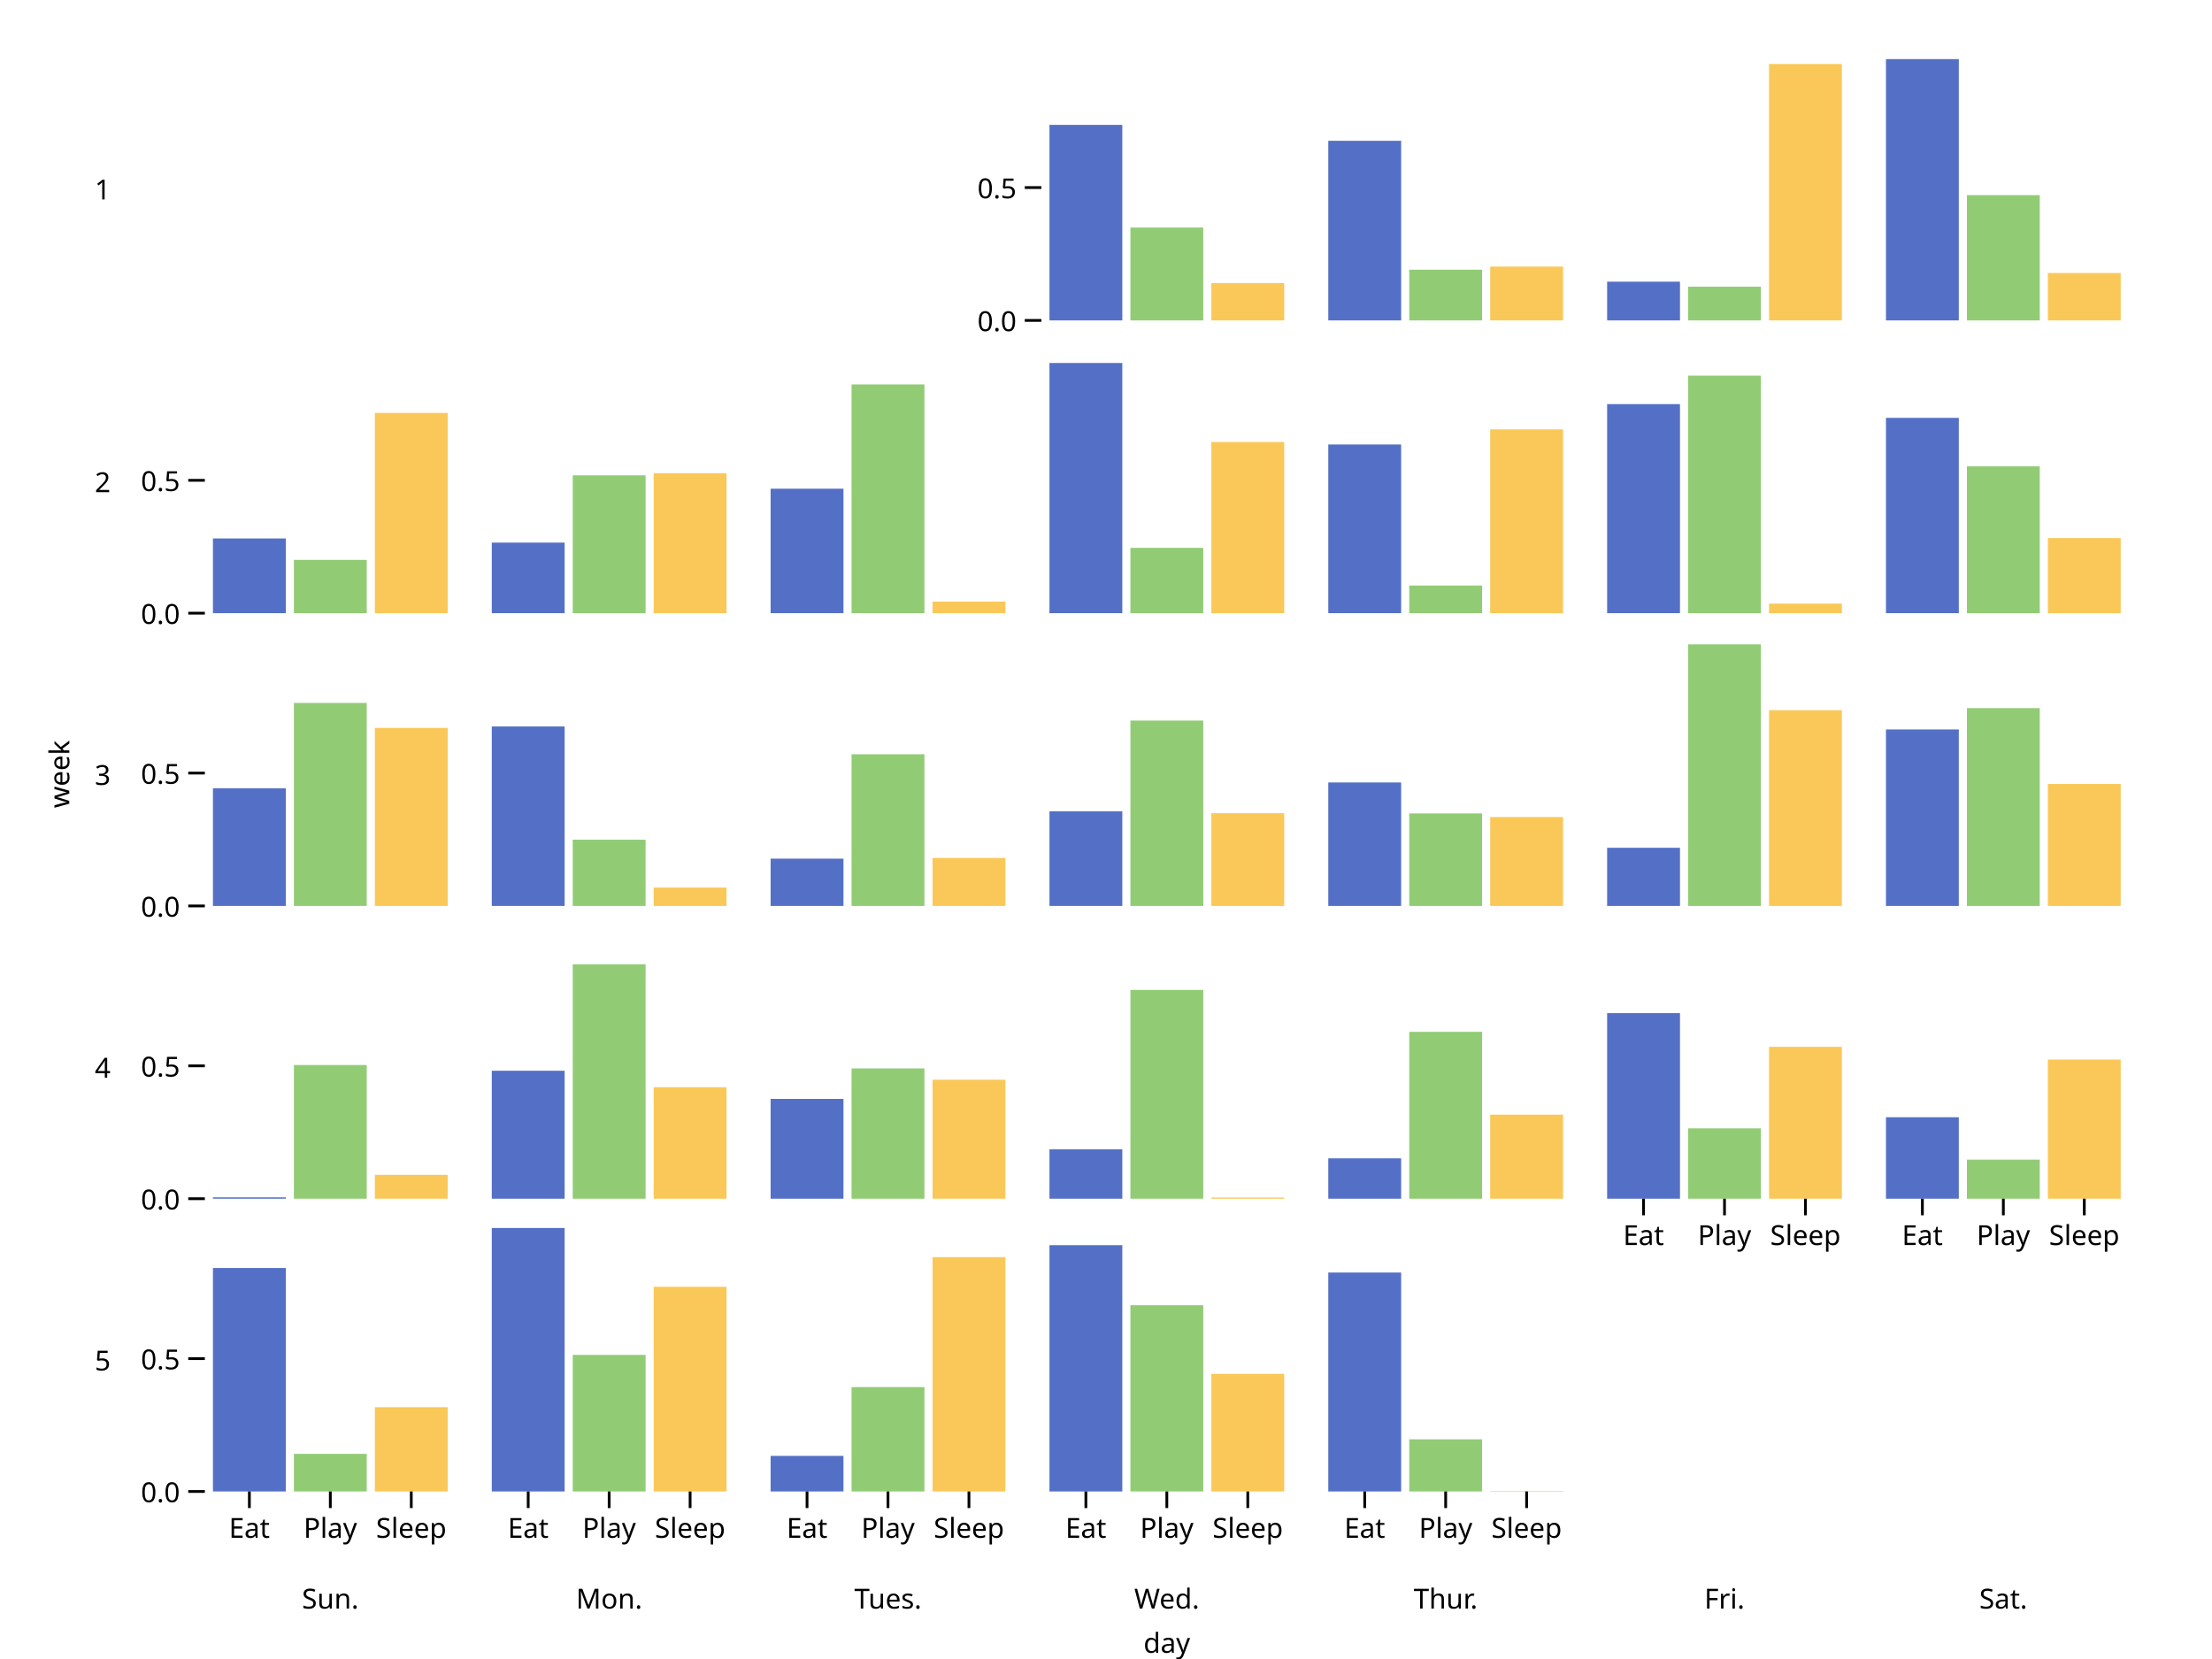
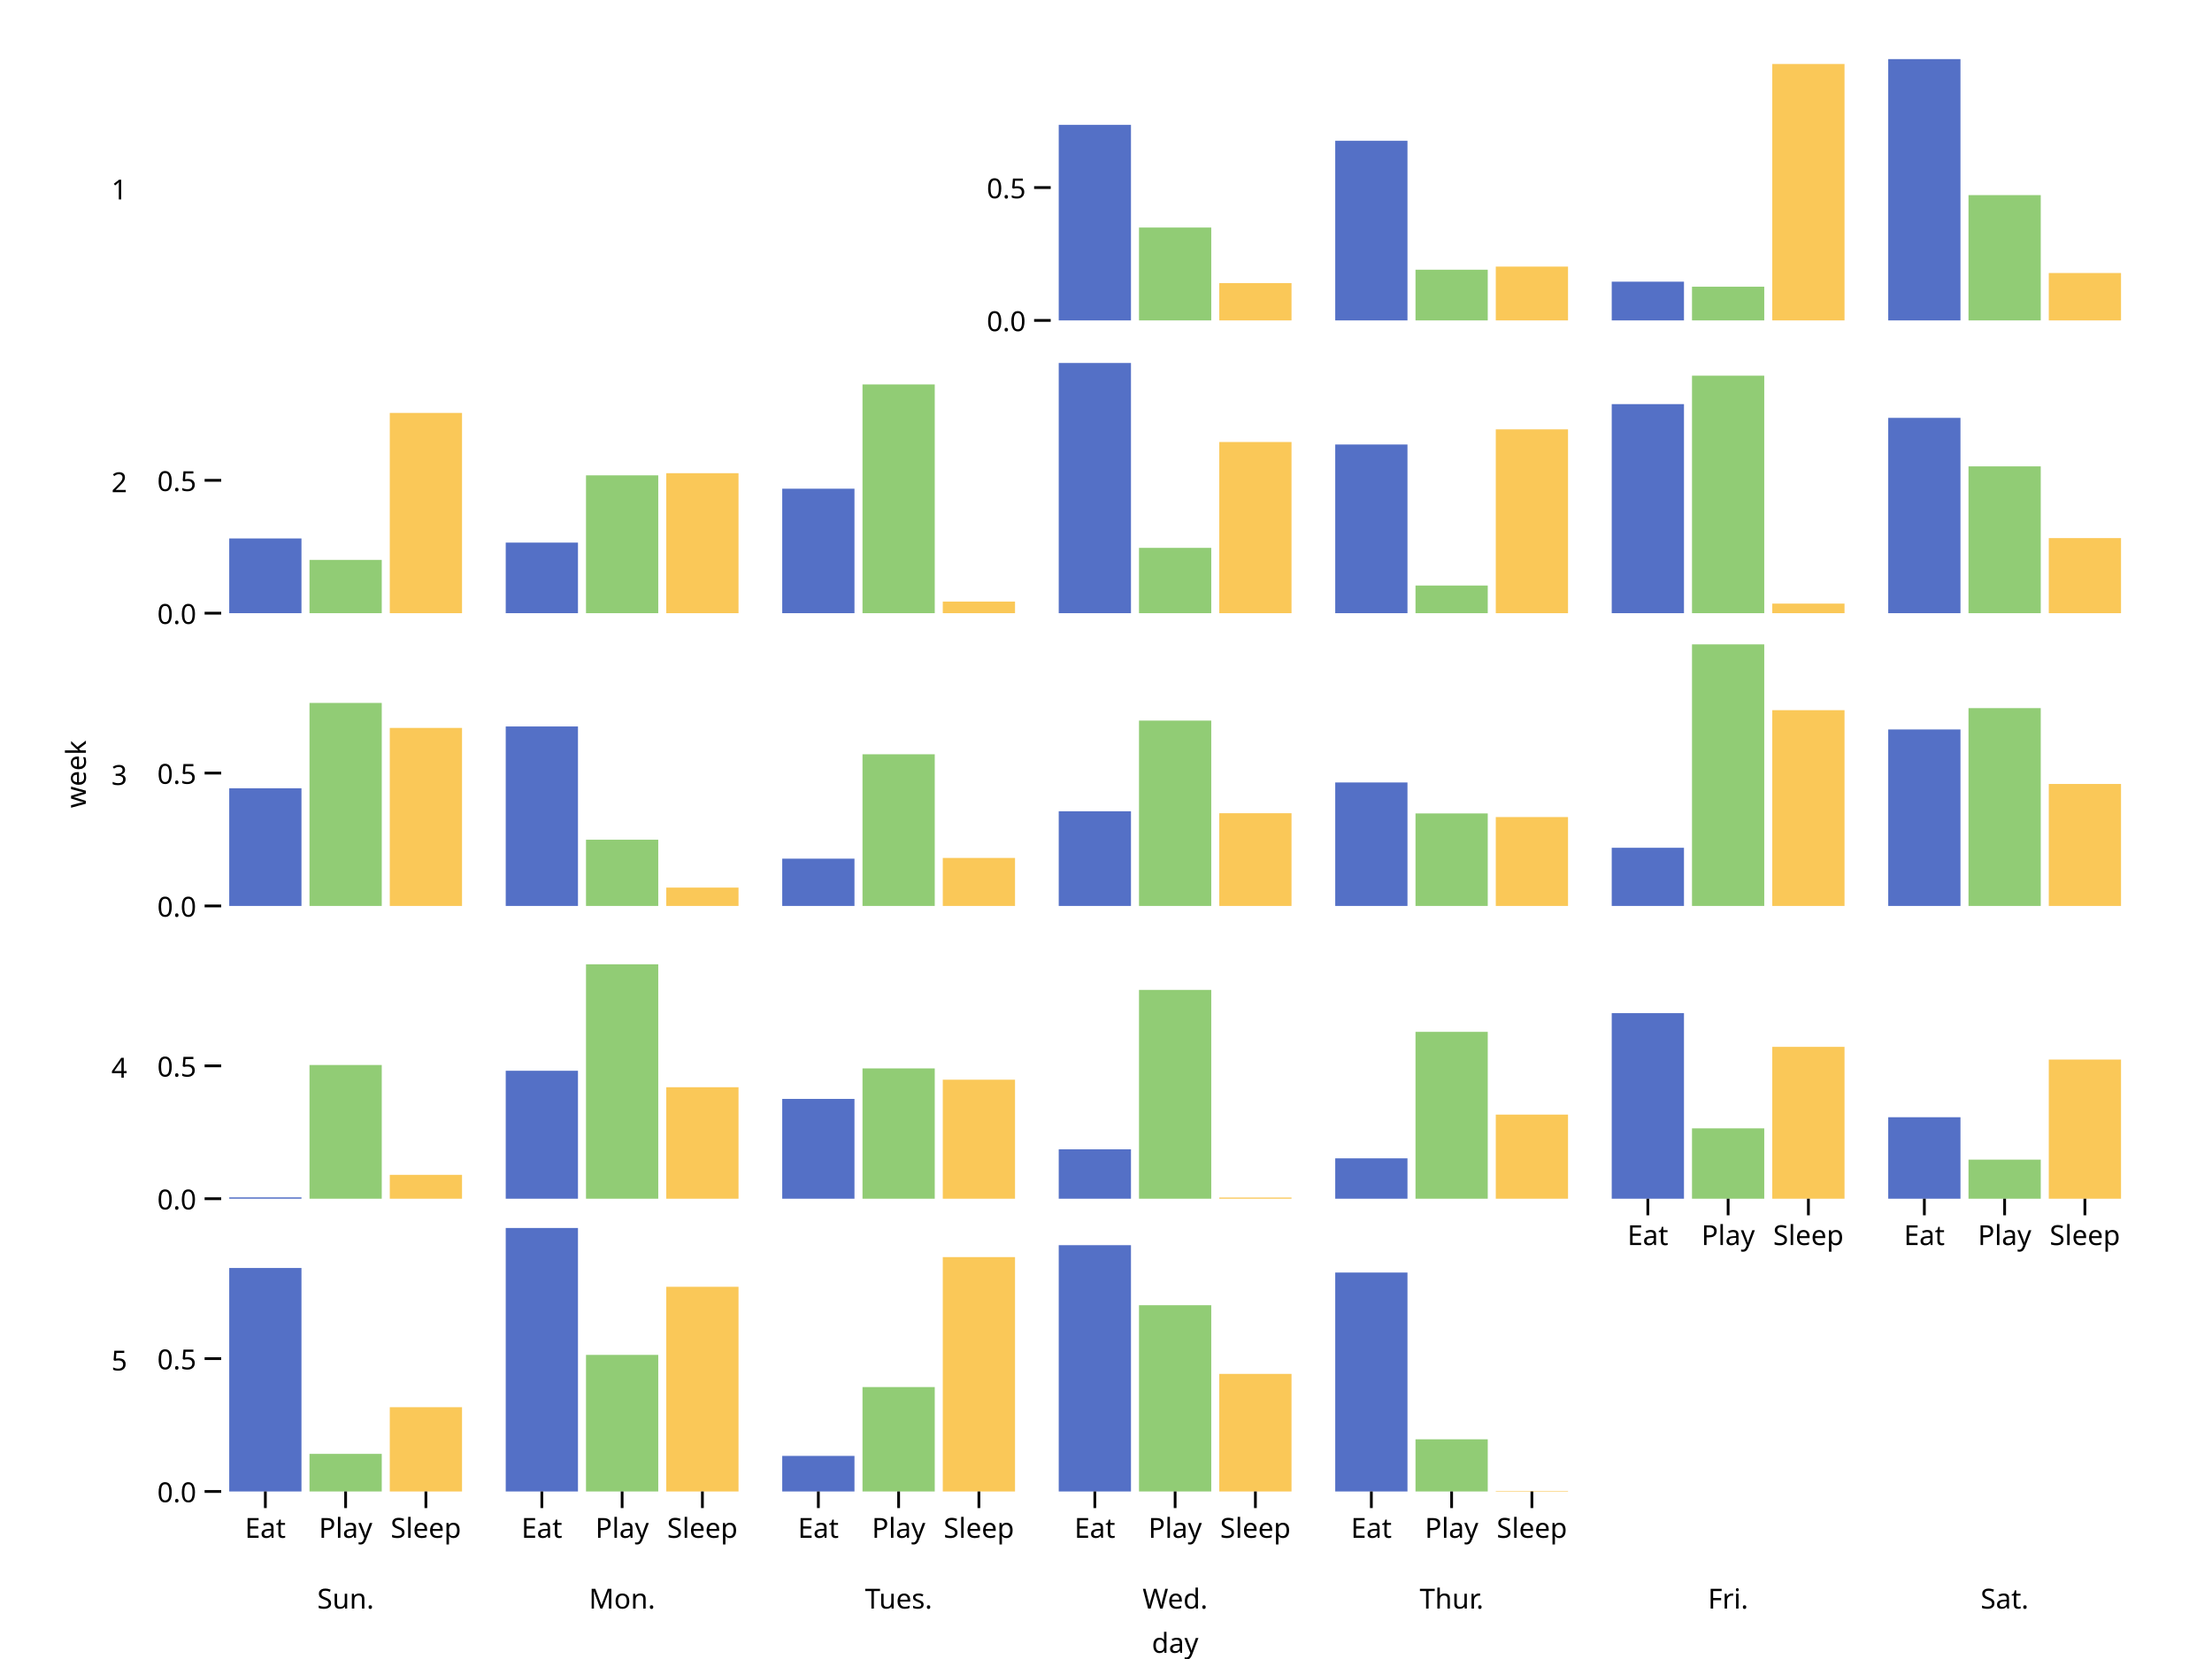
<svg xmlns="http://www.w3.org/2000/svg" width="800" height="600" viewBox="0 0 800 600">
-   <line x1="119.465" y1="550" x2="119.465" y2="550" stroke="currentColor" stroke-width="1" />
-   <line x1="220.31" y1="550" x2="220.31" y2="550" stroke="currentColor" stroke-width="1" />
-   <line x1="321.155" y1="550" x2="321.155" y2="550" stroke="currentColor" stroke-width="1" />
-   <line x1="422" y1="550" x2="422" y2="550" stroke="currentColor" stroke-width="1" />
-   <line x1="522.845" y1="550" x2="522.845" y2="550" stroke="currentColor" stroke-width="1" />
-   <line x1="623.69" y1="550" x2="623.69" y2="550" stroke="currentColor" stroke-width="1" />
-   <line x1="724.535" y1="550" x2="724.535" y2="550" stroke="currentColor" stroke-width="1" />
-   <text x="119.465" y="574" font-family="system-ui, sans-serif" font-size="10" text-anchor="middle" dominant-baseline="text-before-edge" fill="currentColor">Sun.</text>
-   <text x="220.31" y="574" font-family="system-ui, sans-serif" font-size="10" text-anchor="middle" dominant-baseline="text-before-edge" fill="currentColor">Mon.</text>
-   <text x="321.155" y="574" font-family="system-ui, sans-serif" font-size="10" text-anchor="middle" dominant-baseline="text-before-edge" fill="currentColor">Tues.</text>
-   <text x="422" y="574" font-family="system-ui, sans-serif" font-size="10" text-anchor="middle" dominant-baseline="text-before-edge" fill="currentColor">Wed.</text>
-   <text x="522.845" y="574" font-family="system-ui, sans-serif" font-size="10" text-anchor="middle" dominant-baseline="text-before-edge" fill="currentColor">Thur.</text>
-   <text x="623.69" y="574" font-family="system-ui, sans-serif" font-size="10" text-anchor="middle" dominant-baseline="text-before-edge" fill="currentColor">Fri.</text>
-   <text x="724.535" y="574" font-family="system-ui, sans-serif" font-size="10" text-anchor="middle" dominant-baseline="text-before-edge" fill="currentColor">Sat.</text>
-   <text x="422" y="590" font-family="system-ui, sans-serif" font-size="10" text-anchor="middle" dominant-baseline="text-before-edge" fill="currentColor">day</text>
-   <line x1="64" y1="68.235" x2="64" y2="68.235" stroke="currentColor" stroke-width="1" />
-   <line x1="64" y1="174.118" x2="64" y2="174.118" stroke="currentColor" stroke-width="1" />
-   <line x1="64" y1="280" x2="64" y2="280" stroke="currentColor" stroke-width="1" />
-   <line x1="64" y1="385.882" x2="64" y2="385.882" stroke="currentColor" stroke-width="1" />
-   <line x1="64" y1="491.765" x2="64" y2="491.765" stroke="currentColor" stroke-width="1" />
-   <text x="40" y="68.235" font-family="system-ui, sans-serif" font-size="10" text-anchor="end" dominant-baseline="central" fill="currentColor">1</text>
-   <text x="40" y="174.118" font-family="system-ui, sans-serif" font-size="10" text-anchor="end" dominant-baseline="central" fill="currentColor">2</text>
-   <text x="40" y="280" font-family="system-ui, sans-serif" font-size="10" text-anchor="end" dominant-baseline="central" fill="currentColor">3</text>
-   <text x="40" y="385.882" font-family="system-ui, sans-serif" font-size="10" text-anchor="end" dominant-baseline="central" fill="currentColor">4</text>
-   <text x="40" y="491.765" font-family="system-ui, sans-serif" font-size="10" text-anchor="end" dominant-baseline="central" fill="currentColor">5</text>
-   <text x="28" y="280" transform="rotate(-90,28,280)" font-family="system-ui, sans-serif" font-size="10" text-anchor="middle" dominant-baseline="text-after-edge" fill="currentColor">week</text>
-   <g transform="translate(376.6197,20.58824)">
-     <rect x="2.928" y="24.571" width="26.35" height="70.724" fill="#5470c6" />
-     <rect x="32.205" y="61.703" width="26.35" height="33.591" fill="#91cc75" />
-     <rect x="61.483" y="81.799" width="26.35" height="13.495" fill="#fac858" />
-     <line x1="0" y1="95.294" x2="-6" y2="95.294" stroke="currentColor" stroke-width="1" />
-     <line x1="0" y1="47.245" x2="-6" y2="47.245" stroke="currentColor" stroke-width="1" />
-     <text x="-9" y="95.294" font-family="system-ui, sans-serif" font-size="10" text-anchor="end" dominant-baseline="central" fill="currentColor">0.0</text>
-     <text x="-9" y="47.245" font-family="system-ui, sans-serif" font-size="10" text-anchor="end" dominant-baseline="central" fill="currentColor">0.5</text>
-   </g>
-   <g transform="translate(376.6197,126.4706)">
-     <rect x="2.928" y="4.807" width="26.35" height="90.487" fill="#5470c6" />
-     <rect x="32.205" y="71.669" width="26.35" height="23.625" fill="#91cc75" />
-     <rect x="61.483" y="33.385" width="26.35" height="61.909" fill="#fac858" />
-   </g>
-   <g transform="translate(376.6197,232.3529)">
-     <rect x="2.928" y="61.053" width="26.35" height="34.241" fill="#5470c6" />
-     <rect x="32.205" y="28.255" width="26.35" height="67.039" fill="#91cc75" />
-     <rect x="61.483" y="61.758" width="26.35" height="33.536" fill="#fac858" />
-   </g>
-   <g transform="translate(376.6197,338.2353)">
-     <rect x="2.928" y="77.426" width="26.35" height="17.868" fill="#5470c6" />
-     <rect x="32.205" y="19.779" width="26.35" height="75.515" fill="#91cc75" />
-     <rect x="61.483" y="94.867" width="26.35" height="0.427" fill="#fac858" />
-   </g>
-   <g transform="translate(376.6197,444.1176)">
-     <rect x="2.928" y="6.215" width="26.35" height="89.08" fill="#5470c6" />
-     <rect x="32.205" y="27.934" width="26.35" height="67.36" fill="#91cc75" />
-     <rect x="61.483" y="52.768" width="26.35" height="42.527" fill="#fac858" />
-     <line x1="16.103" y1="95.294" x2="16.103" y2="101.294" stroke="currentColor" stroke-width="1" />
-     <line x1="45.38" y1="95.294" x2="45.38" y2="101.294" stroke="currentColor" stroke-width="1" />
-     <line x1="74.658" y1="95.294" x2="74.658" y2="101.294" stroke="currentColor" stroke-width="1" />
-     <text x="16.103" y="104.294" font-family="system-ui, sans-serif" font-size="10" text-anchor="middle" dominant-baseline="text-before-edge" fill="currentColor">Eat</text>
-     <text x="45.38" y="104.294" font-family="system-ui, sans-serif" font-size="10" text-anchor="middle" dominant-baseline="text-before-edge" fill="currentColor">Play</text>
-     <text x="74.658" y="104.294" font-family="system-ui, sans-serif" font-size="10" text-anchor="middle" dominant-baseline="text-before-edge" fill="currentColor">Sleep</text>
-   </g>
-   <g transform="translate(477.4648,20.58824)">
-     <rect x="2.928" y="30.329" width="26.35" height="64.965" fill="#5470c6" />
-     <rect x="32.205" y="76.958" width="26.35" height="18.337" fill="#91cc75" />
-     <rect x="61.483" y="75.83" width="26.35" height="19.464" fill="#fac858" />
-   </g>
-   <g transform="translate(477.4648,126.4706)">
-     <rect x="2.928" y="34.286" width="26.35" height="61.009" fill="#5470c6" />
-     <rect x="32.205" y="85.294" width="26.35" height="10" fill="#91cc75" />
-     <rect x="61.483" y="28.815" width="26.35" height="66.479" fill="#fac858" />
-   </g>
-   <g transform="translate(477.4648,232.3529)">
-     <rect x="2.928" y="50.635" width="26.35" height="44.659" fill="#5470c6" />
-     <rect x="32.205" y="61.835" width="26.35" height="33.459" fill="#91cc75" />
-     <rect x="61.483" y="63.147" width="26.35" height="32.147" fill="#fac858" />
-   </g>
-   <g transform="translate(477.4648,338.2353)">
-     <rect x="2.928" y="80.695" width="26.35" height="14.599" fill="#5470c6" />
-     <rect x="32.205" y="34.943" width="26.35" height="60.351" fill="#91cc75" />
-     <rect x="61.483" y="64.877" width="26.35" height="30.417" fill="#fac858" />
-   </g>
-   <g transform="translate(477.4648,444.1176)">
-     <rect x="2.928" y="16.112" width="26.35" height="79.182" fill="#5470c6" />
-     <rect x="32.205" y="76.428" width="26.35" height="18.866" fill="#91cc75" />
-     <rect x="61.483" y="95.104" width="26.35" height="0.19" fill="#fac858" />
-     <line x1="16.103" y1="95.294" x2="16.103" y2="101.294" stroke="currentColor" stroke-width="1" />
-     <line x1="45.38" y1="95.294" x2="45.38" y2="101.294" stroke="currentColor" stroke-width="1" />
-     <line x1="74.658" y1="95.294" x2="74.658" y2="101.294" stroke="currentColor" stroke-width="1" />
-     <text x="16.103" y="104.294" font-family="system-ui, sans-serif" font-size="10" text-anchor="middle" dominant-baseline="text-before-edge" fill="currentColor">Eat</text>
-     <text x="45.38" y="104.294" font-family="system-ui, sans-serif" font-size="10" text-anchor="middle" dominant-baseline="text-before-edge" fill="currentColor">Play</text>
-     <text x="74.658" y="104.294" font-family="system-ui, sans-serif" font-size="10" text-anchor="middle" dominant-baseline="text-before-edge" fill="currentColor">Sleep</text>
-   </g>
-   <g transform="translate(578.3099,20.58824)">
-     <rect x="2.928" y="81.283" width="26.35" height="14.011" fill="#5470c6" />
-     <rect x="32.205" y="83.102" width="26.35" height="12.192" fill="#91cc75" />
-     <rect x="61.483" y="2.559" width="26.35" height="92.735" fill="#fac858" />
-   </g>
-   <g transform="translate(578.3099,126.4706)">
-     <rect x="2.928" y="19.686" width="26.35" height="75.608" fill="#5470c6" />
-     <rect x="32.205" y="9.387" width="26.35" height="85.907" fill="#91cc75" />
-     <rect x="61.483" y="91.829" width="26.35" height="3.465" fill="#fac858" />
-   </g>
-   <g transform="translate(578.3099,232.3529)">
-     <rect x="2.928" y="74.255" width="26.35" height="21.039" fill="#5470c6" />
-     <rect x="32.205" y="0.691" width="26.35" height="94.603" fill="#91cc75" />
-     <rect x="61.483" y="24.491" width="26.35" height="70.804" fill="#fac858" />
-   </g>
-   <g transform="translate(578.3099,338.2353)">
-     <rect x="2.928" y="28.183" width="26.35" height="67.111" fill="#5470c6" />
-     <rect x="32.205" y="69.855" width="26.35" height="25.439" fill="#91cc75" />
-     <rect x="61.483" y="40.372" width="26.35" height="54.922" fill="#fac858" />
-     <line x1="16.103" y1="95.294" x2="16.103" y2="101.294" stroke="currentColor" stroke-width="1" />
-     <line x1="45.38" y1="95.294" x2="45.38" y2="101.294" stroke="currentColor" stroke-width="1" />
-     <line x1="74.658" y1="95.294" x2="74.658" y2="101.294" stroke="currentColor" stroke-width="1" />
-     <text x="16.103" y="104.294" font-family="system-ui, sans-serif" font-size="10" text-anchor="middle" dominant-baseline="text-before-edge" fill="currentColor">Eat</text>
-     <text x="45.38" y="104.294" font-family="system-ui, sans-serif" font-size="10" text-anchor="middle" dominant-baseline="text-before-edge" fill="currentColor">Play</text>
-     <text x="74.658" y="104.294" font-family="system-ui, sans-serif" font-size="10" text-anchor="middle" dominant-baseline="text-before-edge" fill="currentColor">Sleep</text>
-   </g>
-   <g transform="translate(679.1549,20.58824)">
-     <rect x="2.928" y="0.789" width="26.35" height="94.505" fill="#5470c6" />
-     <rect x="32.205" y="49.98" width="26.35" height="45.314" fill="#91cc75" />
-     <rect x="61.483" y="78.148" width="26.35" height="17.147" fill="#fac858" />
-   </g>
-   <g transform="translate(679.1549,126.4706)">
-     <rect x="2.928" y="24.655" width="26.35" height="70.639" fill="#5470c6" />
-     <rect x="32.205" y="42.198" width="26.35" height="53.096" fill="#91cc75" />
-     <rect x="61.483" y="68.139" width="26.35" height="27.156" fill="#fac858" />
-   </g>
-   <g transform="translate(679.1549,232.3529)">
-     <rect x="2.928" y="31.463" width="26.35" height="63.831" fill="#5470c6" />
-     <rect x="32.205" y="23.75" width="26.35" height="71.544" fill="#91cc75" />
-     <rect x="61.483" y="51.177" width="26.35" height="44.117" fill="#fac858" />
-   </g>
-   <g transform="translate(679.1549,338.2353)">
-     <rect x="2.928" y="65.827" width="26.35" height="29.467" fill="#5470c6" />
-     <rect x="32.205" y="81.165" width="26.35" height="14.129" fill="#91cc75" />
-     <rect x="61.483" y="44.97" width="26.35" height="50.324" fill="#fac858" />
-     <line x1="16.103" y1="95.294" x2="16.103" y2="101.294" stroke="currentColor" stroke-width="1" />
-     <line x1="45.38" y1="95.294" x2="45.38" y2="101.294" stroke="currentColor" stroke-width="1" />
-     <line x1="74.658" y1="95.294" x2="74.658" y2="101.294" stroke="currentColor" stroke-width="1" />
-     <text x="16.103" y="104.294" font-family="system-ui, sans-serif" font-size="10" text-anchor="middle" dominant-baseline="text-before-edge" fill="currentColor">Eat</text>
-     <text x="45.38" y="104.294" font-family="system-ui, sans-serif" font-size="10" text-anchor="middle" dominant-baseline="text-before-edge" fill="currentColor">Play</text>
-     <text x="74.658" y="104.294" font-family="system-ui, sans-serif" font-size="10" text-anchor="middle" dominant-baseline="text-before-edge" fill="currentColor">Sleep</text>
-   </g>
-   <g transform="translate(74.08451,126.4706)">
-     <rect x="2.928" y="68.268" width="26.35" height="27.026" fill="#5470c6" />
-     <rect x="32.205" y="76.023" width="26.35" height="19.271" fill="#91cc75" />
-     <rect x="61.483" y="22.866" width="26.35" height="72.428" fill="#fac858" />
-     <line x1="0" y1="95.294" x2="-6" y2="95.294" stroke="currentColor" stroke-width="1" />
-     <line x1="0" y1="47.245" x2="-6" y2="47.245" stroke="currentColor" stroke-width="1" />
-     <text x="-9" y="95.294" font-family="system-ui, sans-serif" font-size="10" text-anchor="end" dominant-baseline="central" fill="currentColor">0.0</text>
-     <text x="-9" y="47.245" font-family="system-ui, sans-serif" font-size="10" text-anchor="end" dominant-baseline="central" fill="currentColor">0.5</text>
-   </g>
-   <g transform="translate(74.08451,232.3529)">
-     <rect x="2.928" y="52.741" width="26.35" height="42.553" fill="#5470c6" />
-     <rect x="32.205" y="21.869" width="26.35" height="73.425" fill="#91cc75" />
-     <rect x="61.483" y="30.906" width="26.35" height="64.388" fill="#fac858" />
-     <line x1="0" y1="95.294" x2="-6" y2="95.294" stroke="currentColor" stroke-width="1" />
-     <line x1="0" y1="47.245" x2="-6" y2="47.245" stroke="currentColor" stroke-width="1" />
-     <text x="-9" y="95.294" font-family="system-ui, sans-serif" font-size="10" text-anchor="end" dominant-baseline="central" fill="currentColor">0.0</text>
-     <text x="-9" y="47.245" font-family="system-ui, sans-serif" font-size="10" text-anchor="end" dominant-baseline="central" fill="currentColor">0.5</text>
-   </g>
-   <g transform="translate(74.08451,338.2353)">
-     <rect x="2.928" y="94.803" width="26.35" height="0.491" fill="#5470c6" />
-     <rect x="32.205" y="46.938" width="26.35" height="48.356" fill="#91cc75" />
-     <rect x="61.483" y="86.661" width="26.35" height="8.633" fill="#fac858" />
-     <line x1="0" y1="95.294" x2="-6" y2="95.294" stroke="currentColor" stroke-width="1" />
-     <line x1="0" y1="47.245" x2="-6" y2="47.245" stroke="currentColor" stroke-width="1" />
-     <text x="-9" y="95.294" font-family="system-ui, sans-serif" font-size="10" text-anchor="end" dominant-baseline="central" fill="currentColor">0.0</text>
-     <text x="-9" y="47.245" font-family="system-ui, sans-serif" font-size="10" text-anchor="end" dominant-baseline="central" fill="currentColor">0.5</text>
-   </g>
-   <g transform="translate(74.08451,444.1176)">
-     <rect x="2.928" y="14.466" width="26.35" height="80.828" fill="#5470c6" />
-     <rect x="32.205" y="81.692" width="26.35" height="13.602" fill="#91cc75" />
-     <rect x="61.483" y="64.817" width="26.35" height="30.478" fill="#fac858" />
-     <line x1="16.103" y1="95.294" x2="16.103" y2="101.294" stroke="currentColor" stroke-width="1" />
-     <line x1="45.38" y1="95.294" x2="45.38" y2="101.294" stroke="currentColor" stroke-width="1" />
-     <line x1="74.658" y1="95.294" x2="74.658" y2="101.294" stroke="currentColor" stroke-width="1" />
-     <text x="16.103" y="104.294" font-family="system-ui, sans-serif" font-size="10" text-anchor="middle" dominant-baseline="text-before-edge" fill="currentColor">Eat</text>
-     <text x="45.38" y="104.294" font-family="system-ui, sans-serif" font-size="10" text-anchor="middle" dominant-baseline="text-before-edge" fill="currentColor">Play</text>
-     <text x="74.658" y="104.294" font-family="system-ui, sans-serif" font-size="10" text-anchor="middle" dominant-baseline="text-before-edge" fill="currentColor">Sleep</text>
-     <line x1="0" y1="95.294" x2="-6" y2="95.294" stroke="currentColor" stroke-width="1" />
-     <line x1="0" y1="47.245" x2="-6" y2="47.245" stroke="currentColor" stroke-width="1" />
-     <text x="-9" y="95.294" font-family="system-ui, sans-serif" font-size="10" text-anchor="end" dominant-baseline="central" fill="currentColor">0.0</text>
-     <text x="-9" y="47.245" font-family="system-ui, sans-serif" font-size="10" text-anchor="end" dominant-baseline="central" fill="currentColor">0.5</text>
-   </g>
-   <g transform="translate(174.9296,126.4706)">
-     <rect x="2.928" y="69.77" width="26.35" height="25.524" fill="#5470c6" />
-     <rect x="32.205" y="45.445" width="26.35" height="49.849" fill="#91cc75" />
-     <rect x="61.483" y="44.668" width="26.35" height="50.626" fill="#fac858" />
-   </g>
-   <g transform="translate(174.9296,232.3529)">
-     <rect x="2.928" y="30.384" width="26.35" height="64.91" fill="#5470c6" />
-     <rect x="32.205" y="71.337" width="26.35" height="23.957" fill="#91cc75" />
-     <rect x="61.483" y="88.654" width="26.35" height="6.64" fill="#fac858" />
-   </g>
-   <g transform="translate(174.9296,338.2353)">
-     <rect x="2.928" y="49.017" width="26.35" height="46.278" fill="#5470c6" />
-     <rect x="32.205" y="10.51" width="26.35" height="84.784" fill="#91cc75" />
-     <rect x="61.483" y="54.977" width="26.35" height="40.318" fill="#fac858" />
-   </g>
-   <g transform="translate(174.9296,444.1176)">
-     <rect x="2.928" y="0" width="26.35" height="95.294" fill="#5470c6" />
-     <rect x="32.205" y="45.896" width="26.35" height="49.398" fill="#91cc75" />
-     <rect x="61.483" y="21.267" width="26.35" height="74.027" fill="#fac858" />
-     <line x1="16.103" y1="95.294" x2="16.103" y2="101.294" stroke="currentColor" stroke-width="1" />
-     <line x1="45.38" y1="95.294" x2="45.38" y2="101.294" stroke="currentColor" stroke-width="1" />
-     <line x1="74.658" y1="95.294" x2="74.658" y2="101.294" stroke="currentColor" stroke-width="1" />
-     <text x="16.103" y="104.294" font-family="system-ui, sans-serif" font-size="10" text-anchor="middle" dominant-baseline="text-before-edge" fill="currentColor">Eat</text>
-     <text x="45.38" y="104.294" font-family="system-ui, sans-serif" font-size="10" text-anchor="middle" dominant-baseline="text-before-edge" fill="currentColor">Play</text>
-     <text x="74.658" y="104.294" font-family="system-ui, sans-serif" font-size="10" text-anchor="middle" dominant-baseline="text-before-edge" fill="currentColor">Sleep</text>
-   </g>
-   <g transform="translate(275.7746,126.4706)">
-     <rect x="2.928" y="50.274" width="26.35" height="45.02" fill="#5470c6" />
-     <rect x="32.205" y="12.562" width="26.35" height="82.733" fill="#91cc75" />
-     <rect x="61.483" y="91.094" width="26.35" height="4.2" fill="#fac858" />
-   </g>
-   <g transform="translate(275.7746,232.3529)">
-     <rect x="2.928" y="78.188" width="26.35" height="17.106" fill="#5470c6" />
-     <rect x="32.205" y="40.438" width="26.35" height="54.856" fill="#91cc75" />
-     <rect x="61.483" y="77.931" width="26.35" height="17.363" fill="#fac858" />
-   </g>
-   <g transform="translate(275.7746,338.2353)">
-     <rect x="2.928" y="59.2" width="26.35" height="36.094" fill="#5470c6" />
-     <rect x="32.205" y="48.167" width="26.35" height="47.127" fill="#91cc75" />
-     <rect x="61.483" y="52.252" width="26.35" height="43.042" fill="#fac858" />
-   </g>
-   <g transform="translate(275.7746,444.1176)">
-     <rect x="2.928" y="82.427" width="26.35" height="12.867" fill="#5470c6" />
-     <rect x="32.205" y="57.535" width="26.35" height="37.759" fill="#91cc75" />
-     <rect x="61.483" y="10.532" width="26.35" height="84.762" fill="#fac858" />
-     <line x1="16.103" y1="95.294" x2="16.103" y2="101.294" stroke="currentColor" stroke-width="1" />
-     <line x1="45.38" y1="95.294" x2="45.38" y2="101.294" stroke="currentColor" stroke-width="1" />
-     <line x1="74.658" y1="95.294" x2="74.658" y2="101.294" stroke="currentColor" stroke-width="1" />
-     <text x="16.103" y="104.294" font-family="system-ui, sans-serif" font-size="10" text-anchor="middle" dominant-baseline="text-before-edge" fill="currentColor">Eat</text>
-     <text x="45.38" y="104.294" font-family="system-ui, sans-serif" font-size="10" text-anchor="middle" dominant-baseline="text-before-edge" fill="currentColor">Play</text>
-     <text x="74.658" y="104.294" font-family="system-ui, sans-serif" font-size="10" text-anchor="middle" dominant-baseline="text-before-edge" fill="currentColor">Sleep</text>
+   <line x1="125" y1="550" x2="125" y2="550" stroke="currentColor" stroke-width="1" />
+   <line x1="225" y1="550" x2="225" y2="550" stroke="currentColor" stroke-width="1" />
+   <line x1="325" y1="550" x2="325" y2="550" stroke="currentColor" stroke-width="1" />
+   <line x1="425" y1="550" x2="425" y2="550" stroke="currentColor" stroke-width="1" />
+   <line x1="525" y1="550" x2="525" y2="550" stroke="currentColor" stroke-width="1" />
+   <line x1="625" y1="550" x2="625" y2="550" stroke="currentColor" stroke-width="1" />
+   <line x1="725" y1="550" x2="725" y2="550" stroke="currentColor" stroke-width="1" />
+   <text x="125" y="574" font-family="system-ui, sans-serif" font-size="10" text-anchor="middle" dominant-baseline="text-before-edge" fill="currentColor">Sun.</text>
+   <text x="225" y="574" font-family="system-ui, sans-serif" font-size="10" text-anchor="middle" dominant-baseline="text-before-edge" fill="currentColor">Mon.</text>
+   <text x="325" y="574" font-family="system-ui, sans-serif" font-size="10" text-anchor="middle" dominant-baseline="text-before-edge" fill="currentColor">Tues.</text>
+   <text x="425" y="574" font-family="system-ui, sans-serif" font-size="10" text-anchor="middle" dominant-baseline="text-before-edge" fill="currentColor">Wed.</text>
+   <text x="525" y="574" font-family="system-ui, sans-serif" font-size="10" text-anchor="middle" dominant-baseline="text-before-edge" fill="currentColor">Thur.</text>
+   <text x="625" y="574" font-family="system-ui, sans-serif" font-size="10" text-anchor="middle" dominant-baseline="text-before-edge" fill="currentColor">Fri.</text>
+   <text x="725" y="574" font-family="system-ui, sans-serif" font-size="10" text-anchor="middle" dominant-baseline="text-before-edge" fill="currentColor">Sat.</text>
+   <text x="425" y="590" font-family="system-ui, sans-serif" font-size="10" text-anchor="middle" dominant-baseline="text-before-edge" fill="currentColor">day</text>
+   <line x1="70" y1="68.235" x2="70" y2="68.235" stroke="currentColor" stroke-width="1" />
+   <line x1="70" y1="174.118" x2="70" y2="174.118" stroke="currentColor" stroke-width="1" />
+   <line x1="70" y1="280" x2="70" y2="280" stroke="currentColor" stroke-width="1" />
+   <line x1="70" y1="385.882" x2="70" y2="385.882" stroke="currentColor" stroke-width="1" />
+   <line x1="70" y1="491.765" x2="70" y2="491.765" stroke="currentColor" stroke-width="1" />
+   <text x="46" y="68.235" font-family="system-ui, sans-serif" font-size="10" text-anchor="end" dominant-baseline="central" fill="currentColor">1</text>
+   <text x="46" y="174.118" font-family="system-ui, sans-serif" font-size="10" text-anchor="end" dominant-baseline="central" fill="currentColor">2</text>
+   <text x="46" y="280" font-family="system-ui, sans-serif" font-size="10" text-anchor="end" dominant-baseline="central" fill="currentColor">3</text>
+   <text x="46" y="385.882" font-family="system-ui, sans-serif" font-size="10" text-anchor="end" dominant-baseline="central" fill="currentColor">4</text>
+   <text x="46" y="491.765" font-family="system-ui, sans-serif" font-size="10" text-anchor="end" dominant-baseline="central" fill="currentColor">5</text>
+   <text x="34" y="280" transform="rotate(-90,34,280)" font-family="system-ui, sans-serif" font-size="10" text-anchor="middle" dominant-baseline="text-after-edge" fill="currentColor">week</text>
+   <g transform="translate(380,20.58824)">
+     <rect x="2.903" y="24.571" width="26.129" height="70.724" fill="#5470c6" />
+     <rect x="31.935" y="61.703" width="26.129" height="33.591" fill="#91cc75" />
+     <rect x="60.968" y="81.799" width="26.129" height="13.495" fill="#fac858" />
+     <line x1="0" y1="95.294" x2="-6" y2="95.294" stroke="currentColor" stroke-width="1" />
+     <line x1="0" y1="47.245" x2="-6" y2="47.245" stroke="currentColor" stroke-width="1" />
+     <text x="-9" y="95.294" font-family="system-ui, sans-serif" font-size="10" text-anchor="end" dominant-baseline="central" fill="currentColor">0.0</text>
+     <text x="-9" y="47.245" font-family="system-ui, sans-serif" font-size="10" text-anchor="end" dominant-baseline="central" fill="currentColor">0.5</text>
+   </g>
+   <g transform="translate(380,126.4706)">
+     <rect x="2.903" y="4.807" width="26.129" height="90.487" fill="#5470c6" />
+     <rect x="31.935" y="71.669" width="26.129" height="23.625" fill="#91cc75" />
+     <rect x="60.968" y="33.385" width="26.129" height="61.909" fill="#fac858" />
+   </g>
+   <g transform="translate(380,232.3529)">
+     <rect x="2.903" y="61.053" width="26.129" height="34.241" fill="#5470c6" />
+     <rect x="31.935" y="28.255" width="26.129" height="67.039" fill="#91cc75" />
+     <rect x="60.968" y="61.758" width="26.129" height="33.536" fill="#fac858" />
+   </g>
+   <g transform="translate(380,338.2353)">
+     <rect x="2.903" y="77.426" width="26.129" height="17.868" fill="#5470c6" />
+     <rect x="31.935" y="19.779" width="26.129" height="75.515" fill="#91cc75" />
+     <rect x="60.968" y="94.867" width="26.129" height="0.427" fill="#fac858" />
+   </g>
+   <g transform="translate(380,444.1176)">
+     <rect x="2.903" y="6.215" width="26.129" height="89.08" fill="#5470c6" />
+     <rect x="31.935" y="27.934" width="26.129" height="67.36" fill="#91cc75" />
+     <rect x="60.968" y="52.768" width="26.129" height="42.527" fill="#fac858" />
+     <line x1="15.968" y1="95.294" x2="15.968" y2="101.294" stroke="currentColor" stroke-width="1" />
+     <line x1="45" y1="95.294" x2="45" y2="101.294" stroke="currentColor" stroke-width="1" />
+     <line x1="74.032" y1="95.294" x2="74.032" y2="101.294" stroke="currentColor" stroke-width="1" />
+     <text x="15.968" y="104.294" font-family="system-ui, sans-serif" font-size="10" text-anchor="middle" dominant-baseline="text-before-edge" fill="currentColor">Eat</text>
+     <text x="45" y="104.294" font-family="system-ui, sans-serif" font-size="10" text-anchor="middle" dominant-baseline="text-before-edge" fill="currentColor">Play</text>
+     <text x="74.032" y="104.294" font-family="system-ui, sans-serif" font-size="10" text-anchor="middle" dominant-baseline="text-before-edge" fill="currentColor">Sleep</text>
+   </g>
+   <g transform="translate(480,20.58824)">
+     <rect x="2.903" y="30.329" width="26.129" height="64.965" fill="#5470c6" />
+     <rect x="31.935" y="76.958" width="26.129" height="18.337" fill="#91cc75" />
+     <rect x="60.968" y="75.83" width="26.129" height="19.464" fill="#fac858" />
+   </g>
+   <g transform="translate(480,126.4706)">
+     <rect x="2.903" y="34.286" width="26.129" height="61.009" fill="#5470c6" />
+     <rect x="31.935" y="85.294" width="26.129" height="10" fill="#91cc75" />
+     <rect x="60.968" y="28.815" width="26.129" height="66.479" fill="#fac858" />
+   </g>
+   <g transform="translate(480,232.3529)">
+     <rect x="2.903" y="50.635" width="26.129" height="44.659" fill="#5470c6" />
+     <rect x="31.935" y="61.835" width="26.129" height="33.459" fill="#91cc75" />
+     <rect x="60.968" y="63.147" width="26.129" height="32.147" fill="#fac858" />
+   </g>
+   <g transform="translate(480,338.2353)">
+     <rect x="2.903" y="80.695" width="26.129" height="14.599" fill="#5470c6" />
+     <rect x="31.935" y="34.943" width="26.129" height="60.351" fill="#91cc75" />
+     <rect x="60.968" y="64.877" width="26.129" height="30.417" fill="#fac858" />
+   </g>
+   <g transform="translate(480,444.1176)">
+     <rect x="2.903" y="16.112" width="26.129" height="79.182" fill="#5470c6" />
+     <rect x="31.935" y="76.428" width="26.129" height="18.866" fill="#91cc75" />
+     <rect x="60.968" y="95.104" width="26.129" height="0.19" fill="#fac858" />
+     <line x1="15.968" y1="95.294" x2="15.968" y2="101.294" stroke="currentColor" stroke-width="1" />
+     <line x1="45" y1="95.294" x2="45" y2="101.294" stroke="currentColor" stroke-width="1" />
+     <line x1="74.032" y1="95.294" x2="74.032" y2="101.294" stroke="currentColor" stroke-width="1" />
+     <text x="15.968" y="104.294" font-family="system-ui, sans-serif" font-size="10" text-anchor="middle" dominant-baseline="text-before-edge" fill="currentColor">Eat</text>
+     <text x="45" y="104.294" font-family="system-ui, sans-serif" font-size="10" text-anchor="middle" dominant-baseline="text-before-edge" fill="currentColor">Play</text>
+     <text x="74.032" y="104.294" font-family="system-ui, sans-serif" font-size="10" text-anchor="middle" dominant-baseline="text-before-edge" fill="currentColor">Sleep</text>
+   </g>
+   <g transform="translate(580,20.58824)">
+     <rect x="2.903" y="81.283" width="26.129" height="14.011" fill="#5470c6" />
+     <rect x="31.935" y="83.102" width="26.129" height="12.192" fill="#91cc75" />
+     <rect x="60.968" y="2.559" width="26.129" height="92.735" fill="#fac858" />
+   </g>
+   <g transform="translate(580,126.4706)">
+     <rect x="2.903" y="19.686" width="26.129" height="75.608" fill="#5470c6" />
+     <rect x="31.935" y="9.387" width="26.129" height="85.907" fill="#91cc75" />
+     <rect x="60.968" y="91.829" width="26.129" height="3.465" fill="#fac858" />
+   </g>
+   <g transform="translate(580,232.3529)">
+     <rect x="2.903" y="74.255" width="26.129" height="21.039" fill="#5470c6" />
+     <rect x="31.935" y="0.691" width="26.129" height="94.603" fill="#91cc75" />
+     <rect x="60.968" y="24.491" width="26.129" height="70.804" fill="#fac858" />
+   </g>
+   <g transform="translate(580,338.2353)">
+     <rect x="2.903" y="28.183" width="26.129" height="67.111" fill="#5470c6" />
+     <rect x="31.935" y="69.855" width="26.129" height="25.439" fill="#91cc75" />
+     <rect x="60.968" y="40.372" width="26.129" height="54.922" fill="#fac858" />
+     <line x1="15.968" y1="95.294" x2="15.968" y2="101.294" stroke="currentColor" stroke-width="1" />
+     <line x1="45" y1="95.294" x2="45" y2="101.294" stroke="currentColor" stroke-width="1" />
+     <line x1="74.032" y1="95.294" x2="74.032" y2="101.294" stroke="currentColor" stroke-width="1" />
+     <text x="15.968" y="104.294" font-family="system-ui, sans-serif" font-size="10" text-anchor="middle" dominant-baseline="text-before-edge" fill="currentColor">Eat</text>
+     <text x="45" y="104.294" font-family="system-ui, sans-serif" font-size="10" text-anchor="middle" dominant-baseline="text-before-edge" fill="currentColor">Play</text>
+     <text x="74.032" y="104.294" font-family="system-ui, sans-serif" font-size="10" text-anchor="middle" dominant-baseline="text-before-edge" fill="currentColor">Sleep</text>
+   </g>
+   <g transform="translate(680,20.58824)">
+     <rect x="2.903" y="0.789" width="26.129" height="94.505" fill="#5470c6" />
+     <rect x="31.935" y="49.98" width="26.129" height="45.314" fill="#91cc75" />
+     <rect x="60.968" y="78.148" width="26.129" height="17.147" fill="#fac858" />
+   </g>
+   <g transform="translate(680,126.4706)">
+     <rect x="2.903" y="24.655" width="26.129" height="70.639" fill="#5470c6" />
+     <rect x="31.935" y="42.198" width="26.129" height="53.096" fill="#91cc75" />
+     <rect x="60.968" y="68.139" width="26.129" height="27.156" fill="#fac858" />
+   </g>
+   <g transform="translate(680,232.3529)">
+     <rect x="2.903" y="31.463" width="26.129" height="63.831" fill="#5470c6" />
+     <rect x="31.935" y="23.75" width="26.129" height="71.544" fill="#91cc75" />
+     <rect x="60.968" y="51.177" width="26.129" height="44.117" fill="#fac858" />
+   </g>
+   <g transform="translate(680,338.2353)">
+     <rect x="2.903" y="65.827" width="26.129" height="29.467" fill="#5470c6" />
+     <rect x="31.935" y="81.165" width="26.129" height="14.129" fill="#91cc75" />
+     <rect x="60.968" y="44.97" width="26.129" height="50.324" fill="#fac858" />
+     <line x1="15.968" y1="95.294" x2="15.968" y2="101.294" stroke="currentColor" stroke-width="1" />
+     <line x1="45" y1="95.294" x2="45" y2="101.294" stroke="currentColor" stroke-width="1" />
+     <line x1="74.032" y1="95.294" x2="74.032" y2="101.294" stroke="currentColor" stroke-width="1" />
+     <text x="15.968" y="104.294" font-family="system-ui, sans-serif" font-size="10" text-anchor="middle" dominant-baseline="text-before-edge" fill="currentColor">Eat</text>
+     <text x="45" y="104.294" font-family="system-ui, sans-serif" font-size="10" text-anchor="middle" dominant-baseline="text-before-edge" fill="currentColor">Play</text>
+     <text x="74.032" y="104.294" font-family="system-ui, sans-serif" font-size="10" text-anchor="middle" dominant-baseline="text-before-edge" fill="currentColor">Sleep</text>
+   </g>
+   <g transform="translate(80,126.4706)">
+     <rect x="2.903" y="68.268" width="26.129" height="27.026" fill="#5470c6" />
+     <rect x="31.935" y="76.023" width="26.129" height="19.271" fill="#91cc75" />
+     <rect x="60.968" y="22.866" width="26.129" height="72.428" fill="#fac858" />
+     <line x1="0" y1="95.294" x2="-6" y2="95.294" stroke="currentColor" stroke-width="1" />
+     <line x1="0" y1="47.245" x2="-6" y2="47.245" stroke="currentColor" stroke-width="1" />
+     <text x="-9" y="95.294" font-family="system-ui, sans-serif" font-size="10" text-anchor="end" dominant-baseline="central" fill="currentColor">0.0</text>
+     <text x="-9" y="47.245" font-family="system-ui, sans-serif" font-size="10" text-anchor="end" dominant-baseline="central" fill="currentColor">0.5</text>
+   </g>
+   <g transform="translate(80,232.3529)">
+     <rect x="2.903" y="52.741" width="26.129" height="42.553" fill="#5470c6" />
+     <rect x="31.935" y="21.869" width="26.129" height="73.425" fill="#91cc75" />
+     <rect x="60.968" y="30.906" width="26.129" height="64.388" fill="#fac858" />
+     <line x1="0" y1="95.294" x2="-6" y2="95.294" stroke="currentColor" stroke-width="1" />
+     <line x1="0" y1="47.245" x2="-6" y2="47.245" stroke="currentColor" stroke-width="1" />
+     <text x="-9" y="95.294" font-family="system-ui, sans-serif" font-size="10" text-anchor="end" dominant-baseline="central" fill="currentColor">0.0</text>
+     <text x="-9" y="47.245" font-family="system-ui, sans-serif" font-size="10" text-anchor="end" dominant-baseline="central" fill="currentColor">0.5</text>
+   </g>
+   <g transform="translate(80,338.2353)">
+     <rect x="2.903" y="94.803" width="26.129" height="0.491" fill="#5470c6" />
+     <rect x="31.935" y="46.938" width="26.129" height="48.356" fill="#91cc75" />
+     <rect x="60.968" y="86.661" width="26.129" height="8.633" fill="#fac858" />
+     <line x1="0" y1="95.294" x2="-6" y2="95.294" stroke="currentColor" stroke-width="1" />
+     <line x1="0" y1="47.245" x2="-6" y2="47.245" stroke="currentColor" stroke-width="1" />
+     <text x="-9" y="95.294" font-family="system-ui, sans-serif" font-size="10" text-anchor="end" dominant-baseline="central" fill="currentColor">0.0</text>
+     <text x="-9" y="47.245" font-family="system-ui, sans-serif" font-size="10" text-anchor="end" dominant-baseline="central" fill="currentColor">0.5</text>
+   </g>
+   <g transform="translate(80,444.1176)">
+     <rect x="2.903" y="14.466" width="26.129" height="80.828" fill="#5470c6" />
+     <rect x="31.935" y="81.692" width="26.129" height="13.602" fill="#91cc75" />
+     <rect x="60.968" y="64.817" width="26.129" height="30.478" fill="#fac858" />
+     <line x1="15.968" y1="95.294" x2="15.968" y2="101.294" stroke="currentColor" stroke-width="1" />
+     <line x1="45" y1="95.294" x2="45" y2="101.294" stroke="currentColor" stroke-width="1" />
+     <line x1="74.032" y1="95.294" x2="74.032" y2="101.294" stroke="currentColor" stroke-width="1" />
+     <text x="15.968" y="104.294" font-family="system-ui, sans-serif" font-size="10" text-anchor="middle" dominant-baseline="text-before-edge" fill="currentColor">Eat</text>
+     <text x="45" y="104.294" font-family="system-ui, sans-serif" font-size="10" text-anchor="middle" dominant-baseline="text-before-edge" fill="currentColor">Play</text>
+     <text x="74.032" y="104.294" font-family="system-ui, sans-serif" font-size="10" text-anchor="middle" dominant-baseline="text-before-edge" fill="currentColor">Sleep</text>
+     <line x1="0" y1="95.294" x2="-6" y2="95.294" stroke="currentColor" stroke-width="1" />
+     <line x1="0" y1="47.245" x2="-6" y2="47.245" stroke="currentColor" stroke-width="1" />
+     <text x="-9" y="95.294" font-family="system-ui, sans-serif" font-size="10" text-anchor="end" dominant-baseline="central" fill="currentColor">0.0</text>
+     <text x="-9" y="47.245" font-family="system-ui, sans-serif" font-size="10" text-anchor="end" dominant-baseline="central" fill="currentColor">0.5</text>
+   </g>
+   <g transform="translate(180,126.4706)">
+     <rect x="2.903" y="69.77" width="26.129" height="25.524" fill="#5470c6" />
+     <rect x="31.935" y="45.445" width="26.129" height="49.849" fill="#91cc75" />
+     <rect x="60.968" y="44.668" width="26.129" height="50.626" fill="#fac858" />
+   </g>
+   <g transform="translate(180,232.3529)">
+     <rect x="2.903" y="30.384" width="26.129" height="64.91" fill="#5470c6" />
+     <rect x="31.935" y="71.337" width="26.129" height="23.957" fill="#91cc75" />
+     <rect x="60.968" y="88.654" width="26.129" height="6.64" fill="#fac858" />
+   </g>
+   <g transform="translate(180,338.2353)">
+     <rect x="2.903" y="49.017" width="26.129" height="46.278" fill="#5470c6" />
+     <rect x="31.935" y="10.51" width="26.129" height="84.784" fill="#91cc75" />
+     <rect x="60.968" y="54.977" width="26.129" height="40.318" fill="#fac858" />
+   </g>
+   <g transform="translate(180,444.1176)">
+     <rect x="2.903" y="0" width="26.129" height="95.294" fill="#5470c6" />
+     <rect x="31.935" y="45.896" width="26.129" height="49.398" fill="#91cc75" />
+     <rect x="60.968" y="21.267" width="26.129" height="74.027" fill="#fac858" />
+     <line x1="15.968" y1="95.294" x2="15.968" y2="101.294" stroke="currentColor" stroke-width="1" />
+     <line x1="45" y1="95.294" x2="45" y2="101.294" stroke="currentColor" stroke-width="1" />
+     <line x1="74.032" y1="95.294" x2="74.032" y2="101.294" stroke="currentColor" stroke-width="1" />
+     <text x="15.968" y="104.294" font-family="system-ui, sans-serif" font-size="10" text-anchor="middle" dominant-baseline="text-before-edge" fill="currentColor">Eat</text>
+     <text x="45" y="104.294" font-family="system-ui, sans-serif" font-size="10" text-anchor="middle" dominant-baseline="text-before-edge" fill="currentColor">Play</text>
+     <text x="74.032" y="104.294" font-family="system-ui, sans-serif" font-size="10" text-anchor="middle" dominant-baseline="text-before-edge" fill="currentColor">Sleep</text>
+   </g>
+   <g transform="translate(280,126.4706)">
+     <rect x="2.903" y="50.274" width="26.129" height="45.02" fill="#5470c6" />
+     <rect x="31.935" y="12.562" width="26.129" height="82.733" fill="#91cc75" />
+     <rect x="60.968" y="91.094" width="26.129" height="4.2" fill="#fac858" />
+   </g>
+   <g transform="translate(280,232.3529)">
+     <rect x="2.903" y="78.188" width="26.129" height="17.106" fill="#5470c6" />
+     <rect x="31.935" y="40.438" width="26.129" height="54.856" fill="#91cc75" />
+     <rect x="60.968" y="77.931" width="26.129" height="17.363" fill="#fac858" />
+   </g>
+   <g transform="translate(280,338.2353)">
+     <rect x="2.903" y="59.2" width="26.129" height="36.094" fill="#5470c6" />
+     <rect x="31.935" y="48.167" width="26.129" height="47.127" fill="#91cc75" />
+     <rect x="60.968" y="52.252" width="26.129" height="43.042" fill="#fac858" />
+   </g>
+   <g transform="translate(280,444.1176)">
+     <rect x="2.903" y="82.427" width="26.129" height="12.867" fill="#5470c6" />
+     <rect x="31.935" y="57.535" width="26.129" height="37.759" fill="#91cc75" />
+     <rect x="60.968" y="10.532" width="26.129" height="84.762" fill="#fac858" />
+     <line x1="15.968" y1="95.294" x2="15.968" y2="101.294" stroke="currentColor" stroke-width="1" />
+     <line x1="45" y1="95.294" x2="45" y2="101.294" stroke="currentColor" stroke-width="1" />
+     <line x1="74.032" y1="95.294" x2="74.032" y2="101.294" stroke="currentColor" stroke-width="1" />
+     <text x="15.968" y="104.294" font-family="system-ui, sans-serif" font-size="10" text-anchor="middle" dominant-baseline="text-before-edge" fill="currentColor">Eat</text>
+     <text x="45" y="104.294" font-family="system-ui, sans-serif" font-size="10" text-anchor="middle" dominant-baseline="text-before-edge" fill="currentColor">Play</text>
+     <text x="74.032" y="104.294" font-family="system-ui, sans-serif" font-size="10" text-anchor="middle" dominant-baseline="text-before-edge" fill="currentColor">Sleep</text>
  </g>
</svg>
